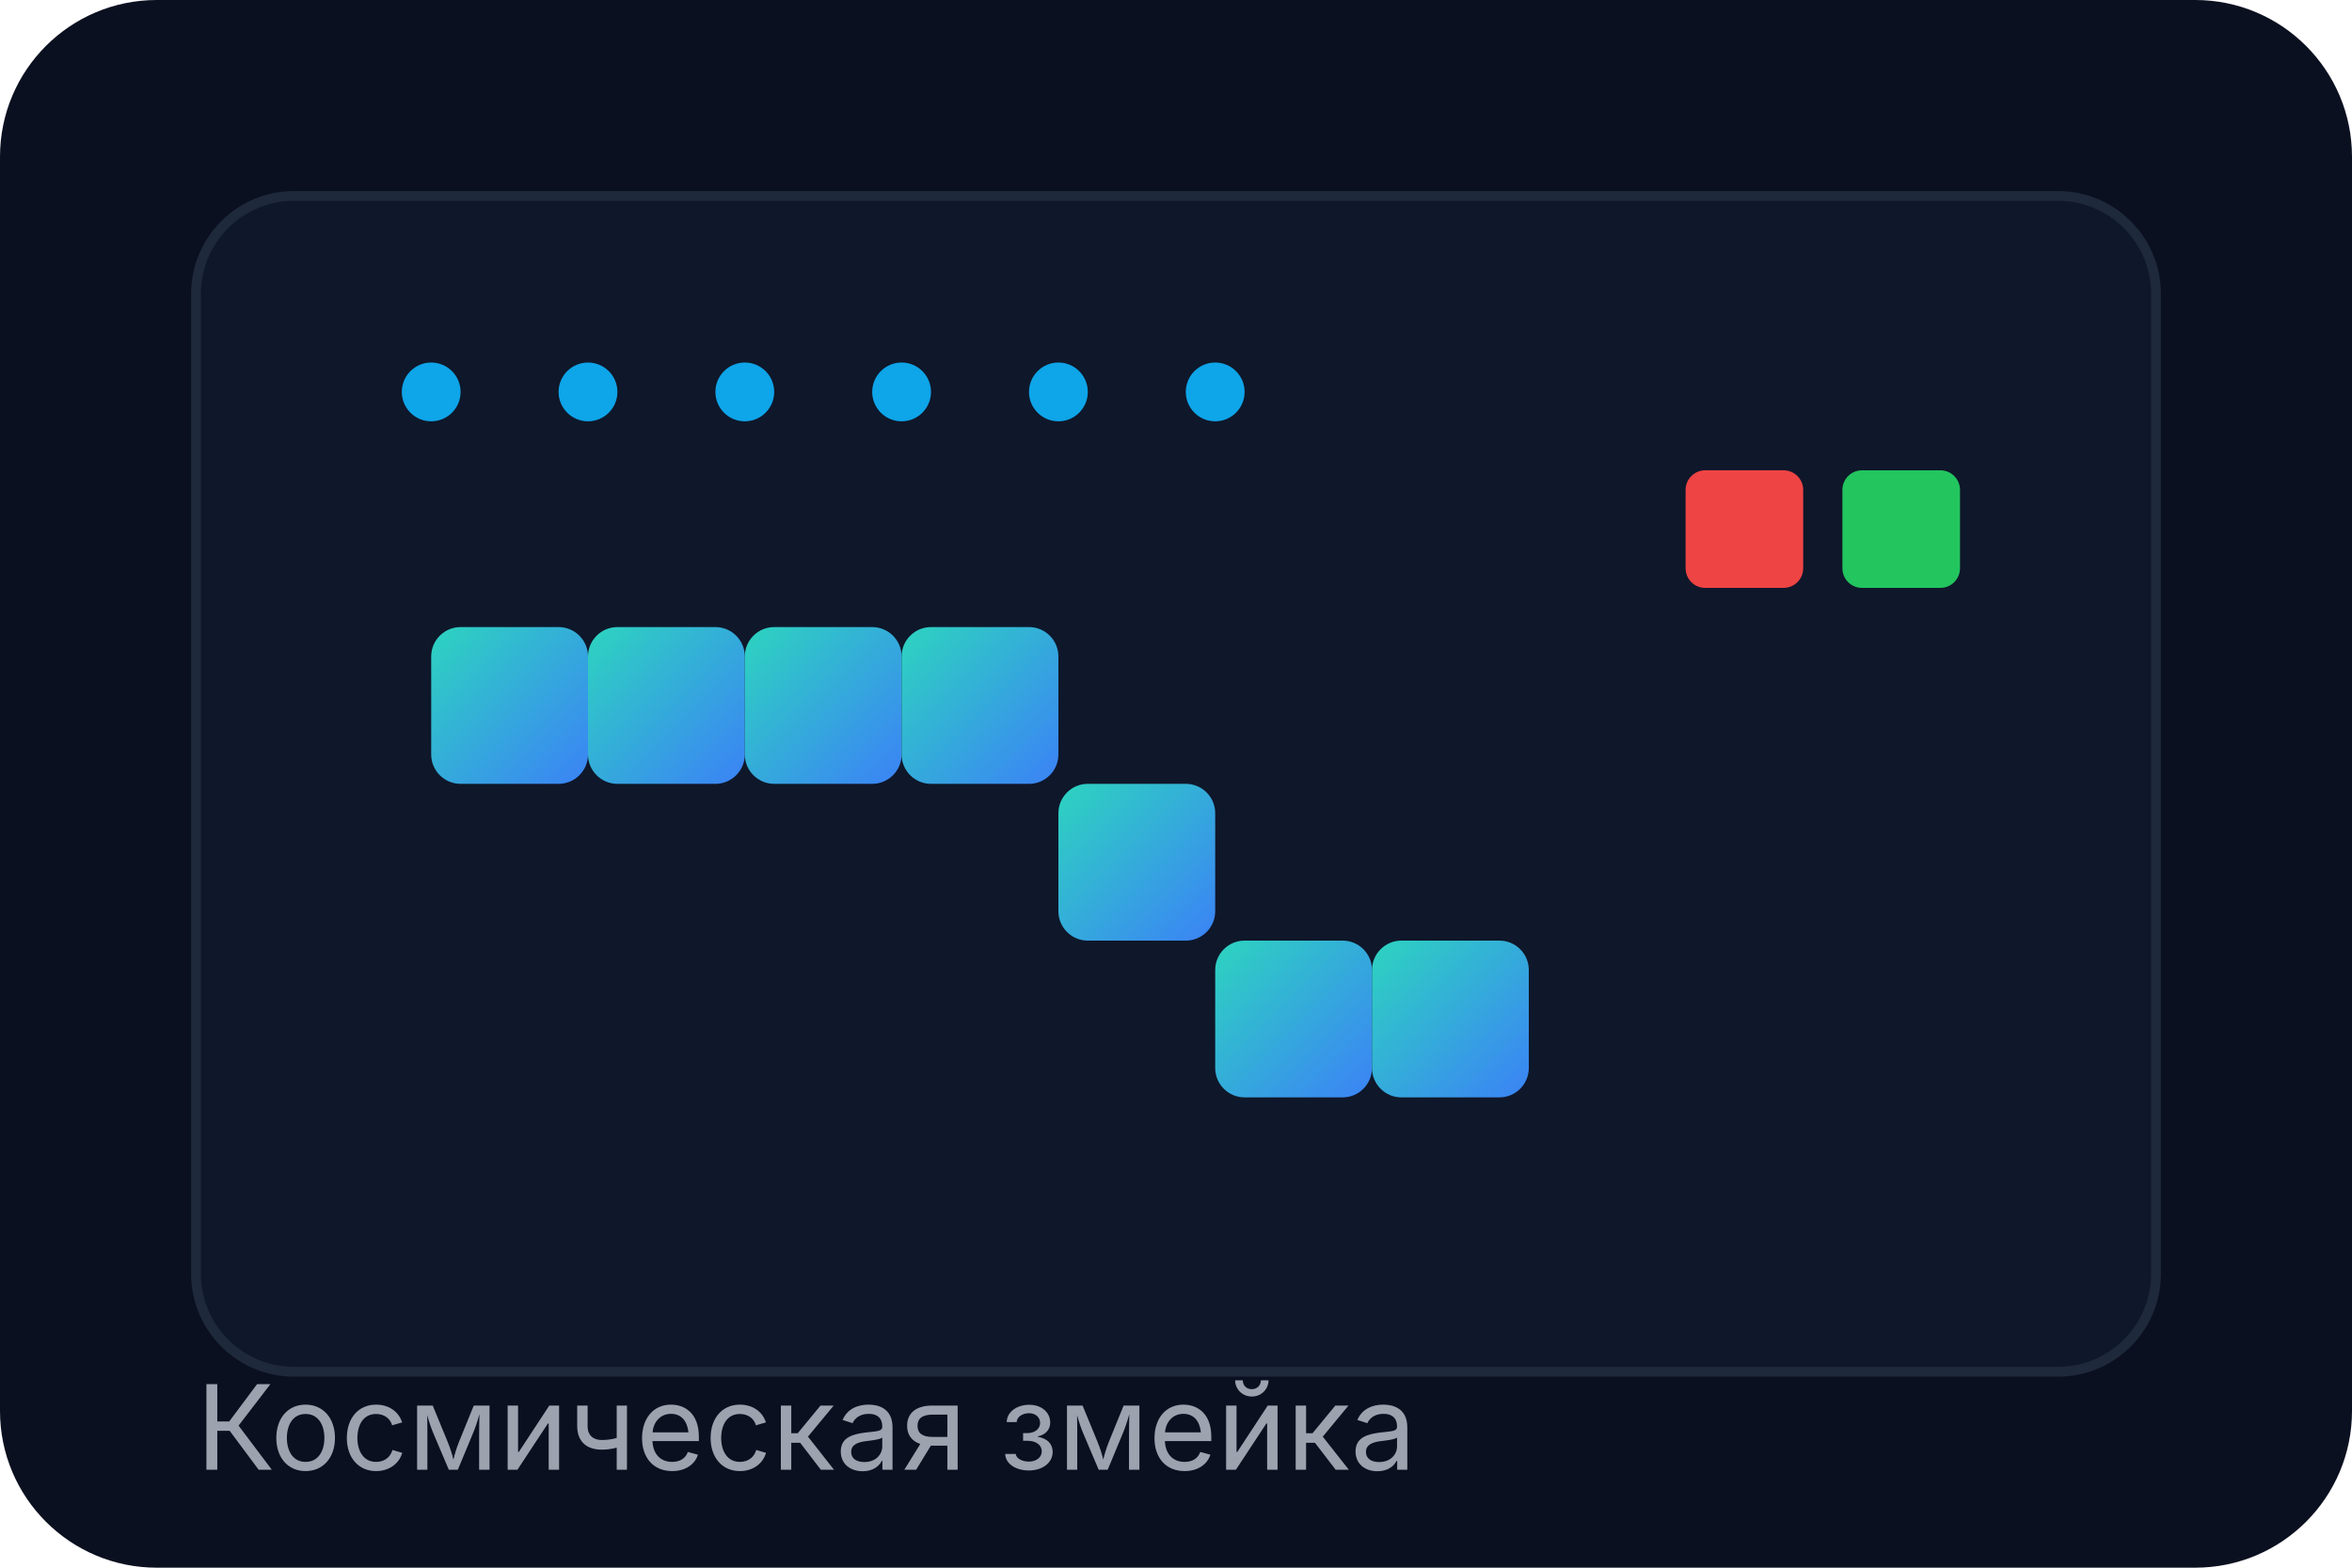
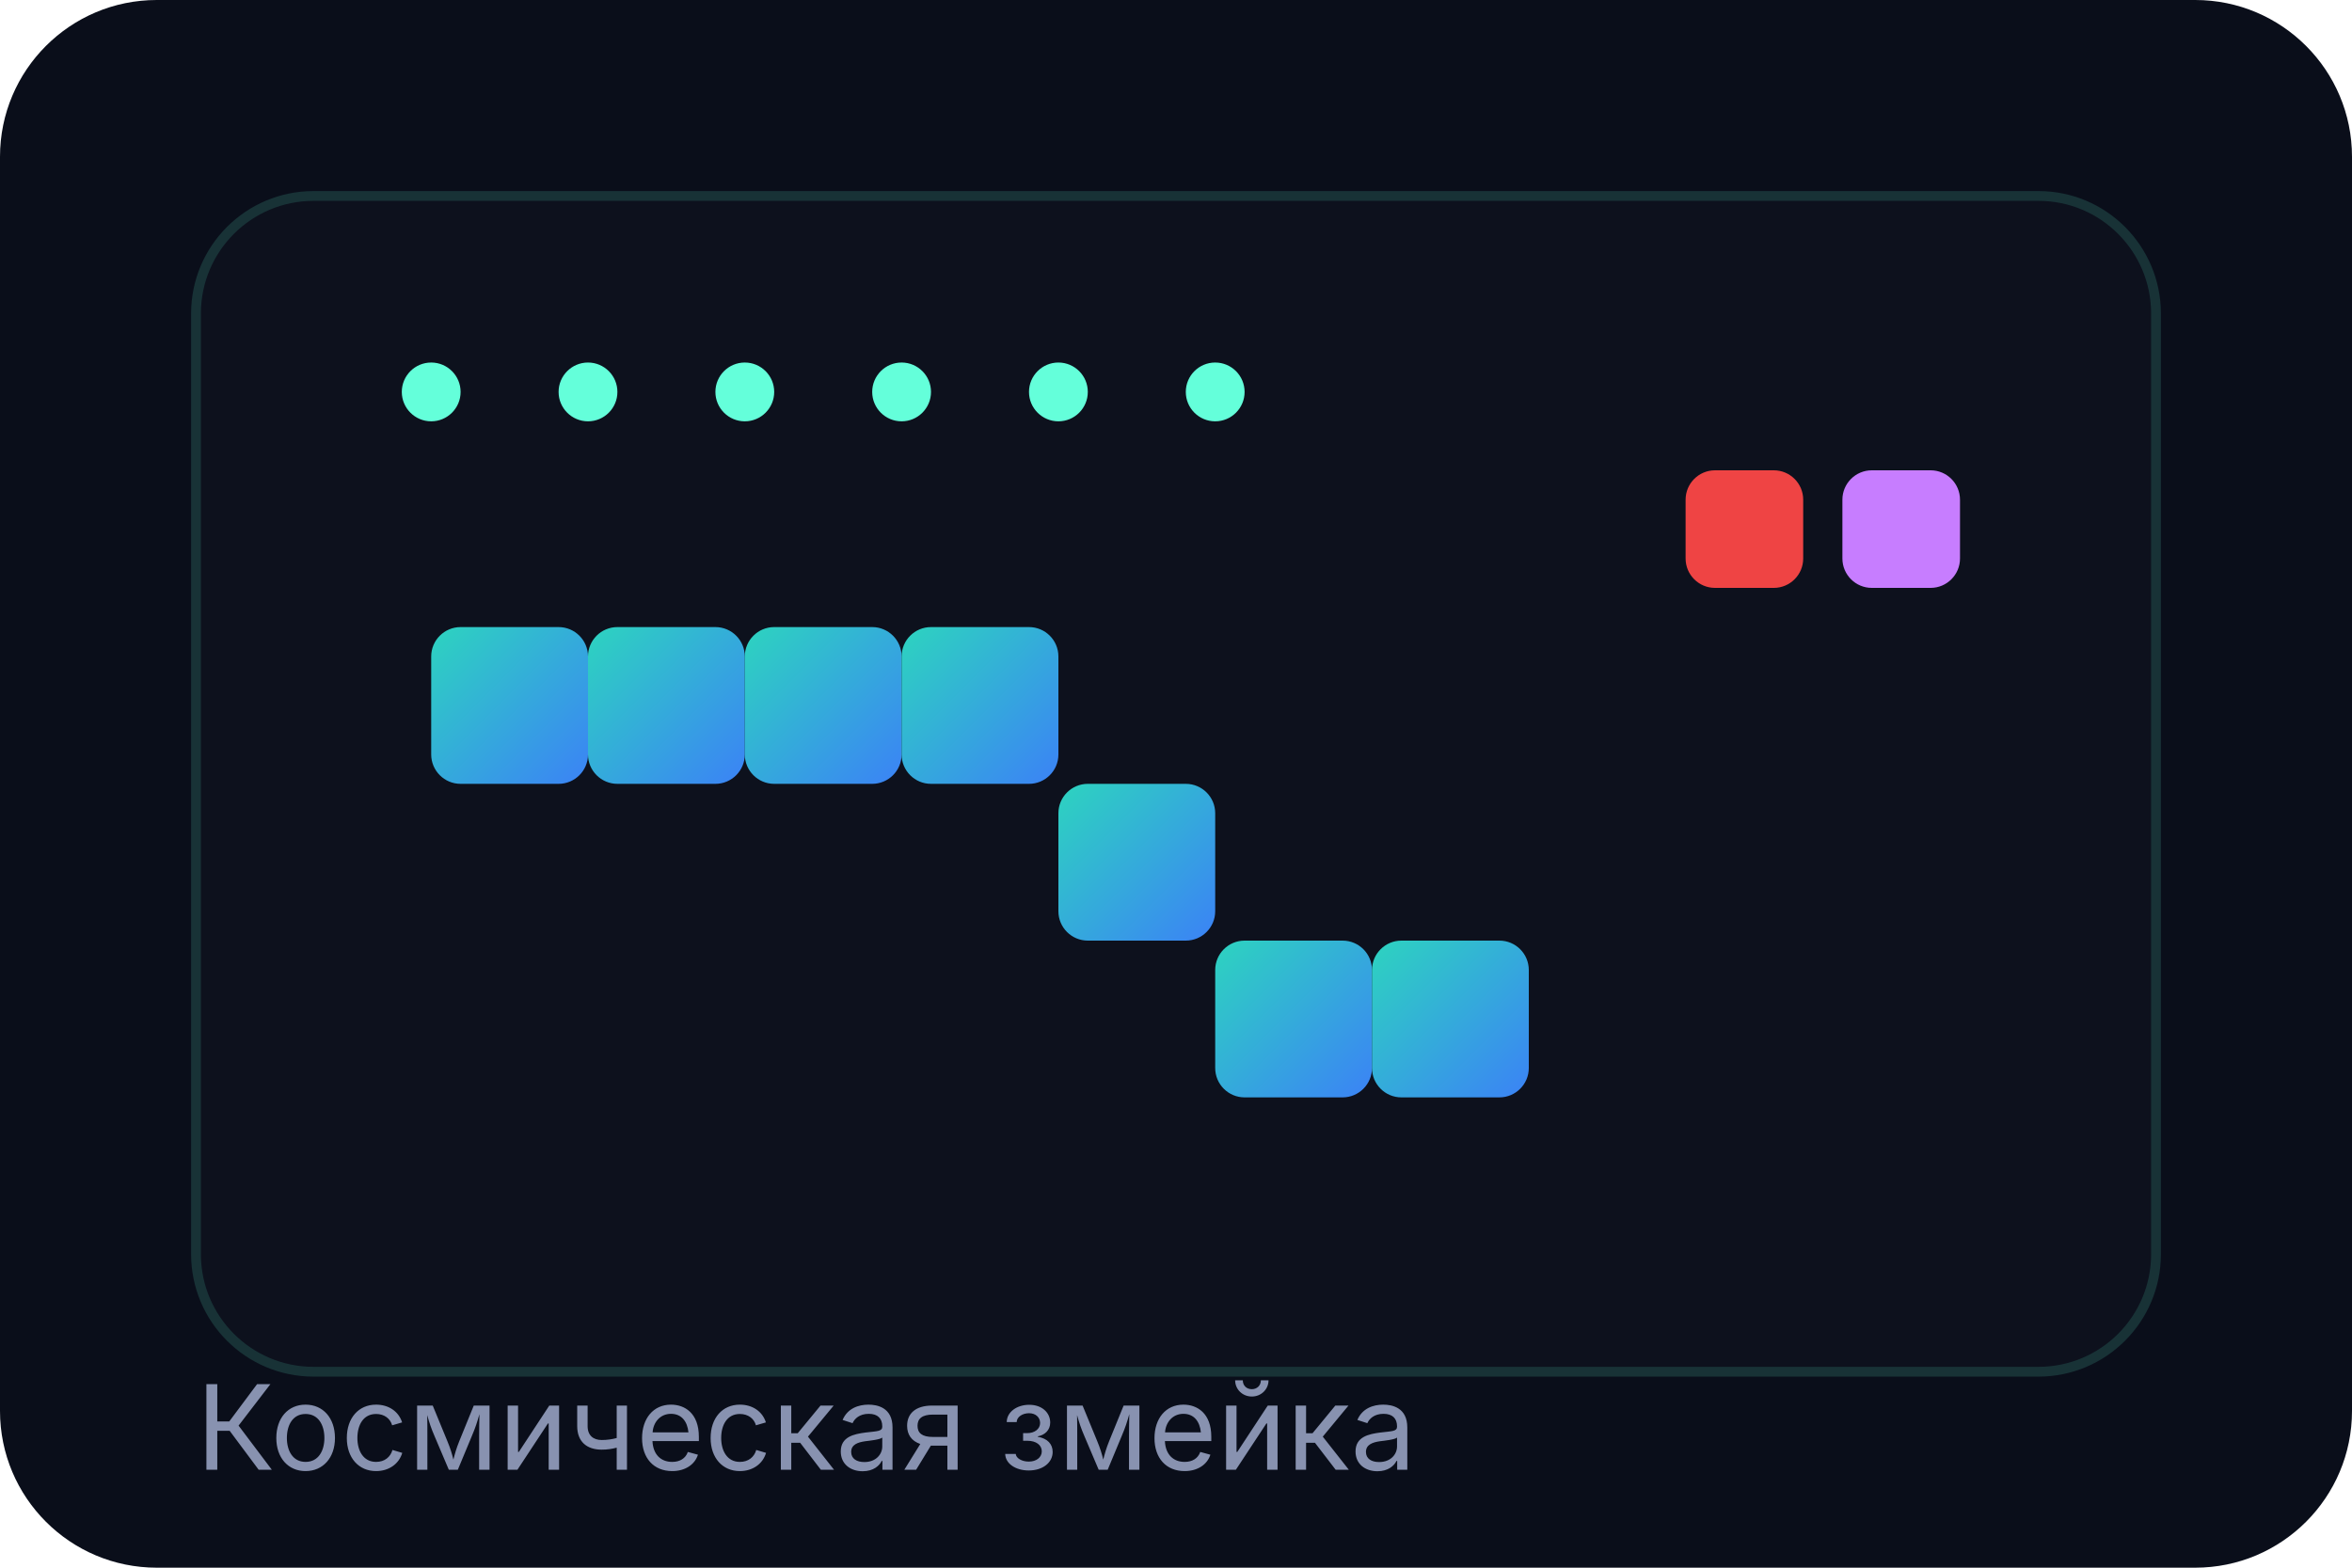
<svg xmlns="http://www.w3.org/2000/svg" viewBox="0 0 240 160">
  <defs>
    <linearGradient id="g" x1="0" x2="1" y1="0" y2="1">
      <stop offset="0" stop-color="#2dd4bf" />
      <stop offset="1" stop-color="#3b82f6" />
    </linearGradient>
  </defs>
-   <rect width="240" height="160" rx="16" fill="#0b1020" />
+   <rect width="240" height="160" rx="16" fill="#0a0e1a" />
  <g transform="translate(20,20)">
-     <rect x="0" y="0" width="200" height="120" rx="10" fill="#0f172a" stroke="#1e293b" />
-     <g fill="#0ea5e9">
+     <rect x="0" y="0" width="200" height="120" rx="12" fill="#1a1f2e" stroke="#64ffda" opacity="0.15" />
+     <g fill="#64ffda">
      <circle cx="24" cy="20" r="3" />
      <circle cx="40" cy="20" r="3" />
      <circle cx="56" cy="20" r="3" />
      <circle cx="72" cy="20" r="3" />
      <circle cx="88" cy="20" r="3" />
      <circle cx="104" cy="20" r="3" />
    </g>
    <g fill="url(#g)">
      <rect x="24" y="44" width="16" height="16" rx="3" />
      <rect x="40" y="44" width="16" height="16" rx="3" />
      <rect x="56" y="44" width="16" height="16" rx="3" />
      <rect x="72" y="44" width="16" height="16" rx="3" />
      <rect x="88" y="60" width="16" height="16" rx="3" />
      <rect x="104" y="76" width="16" height="16" rx="3" />
      <rect x="120" y="76" width="16" height="16" rx="3" />
    </g>
    <g>
-       <rect x="152" y="28" width="12" height="12" rx="2" fill="#ef4444" />
-       <rect x="168" y="28" width="12" height="12" rx="2" fill="#22c55e" />
+       <rect x="152" y="28" width="12" height="12" rx="3" fill="#ef4444" />
+       <rect x="168" y="28" width="12" height="12" rx="3" fill="#c77dff" />
    </g>
  </g>
-   <text x="20" y="150" fill="#9ca3af" font-family="Inter, system-ui, Arial" font-size="12">Космическая змейка</text>
+   <text x="20" y="150" fill="#8892b0" font-family="Inter, system-ui, Arial" font-size="12">Космическая змейка</text>
</svg>
